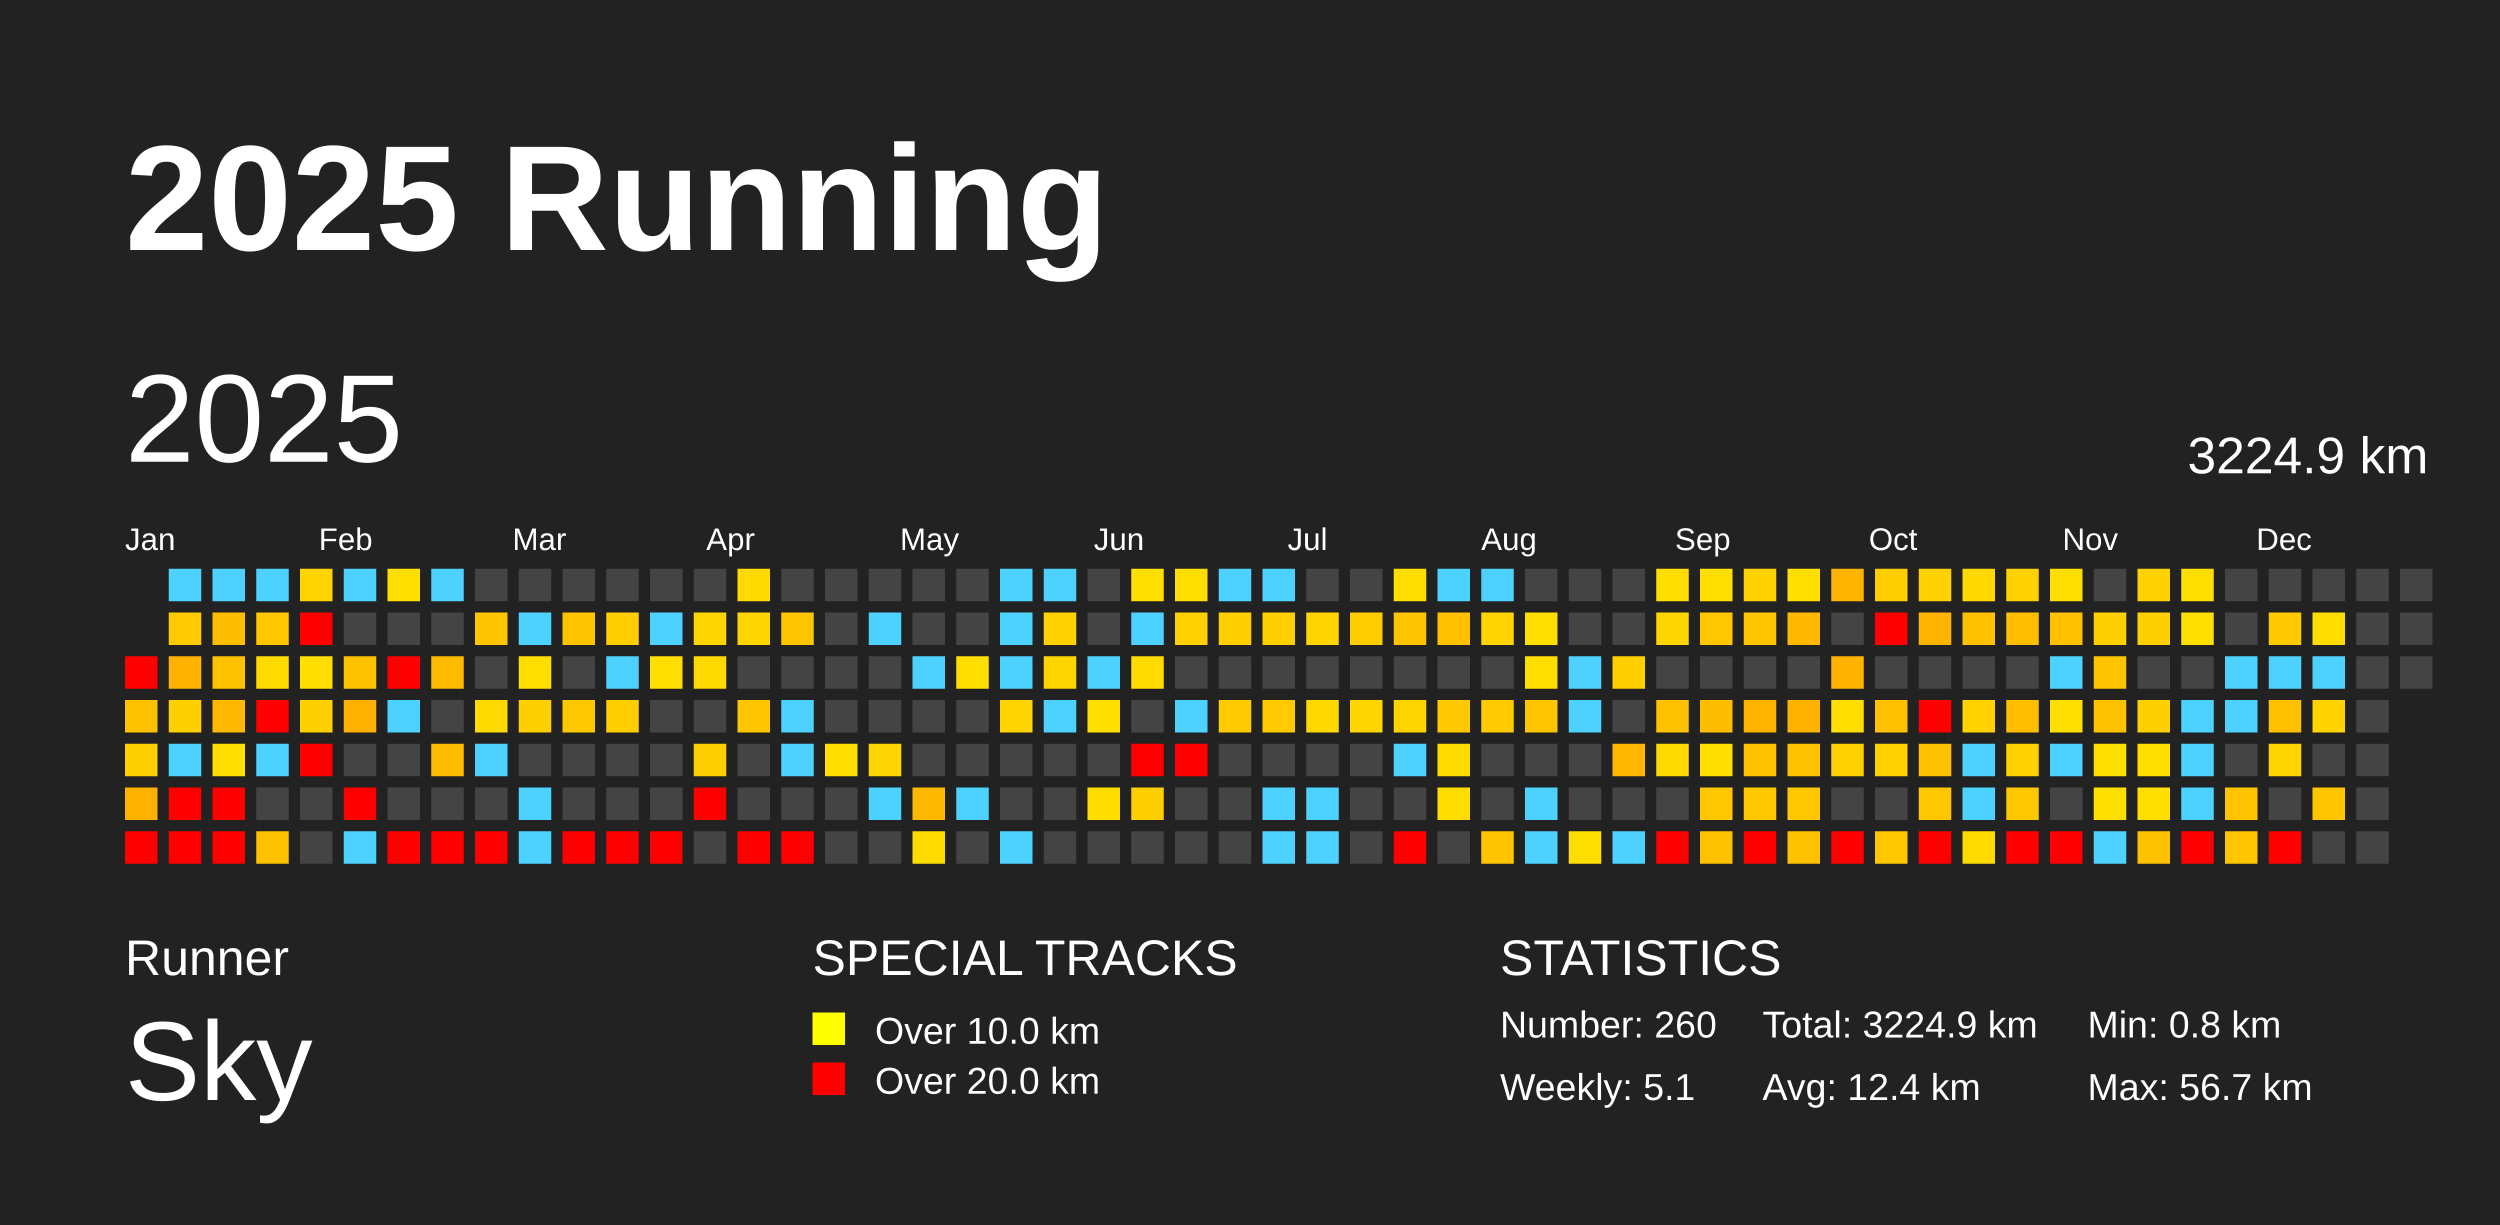
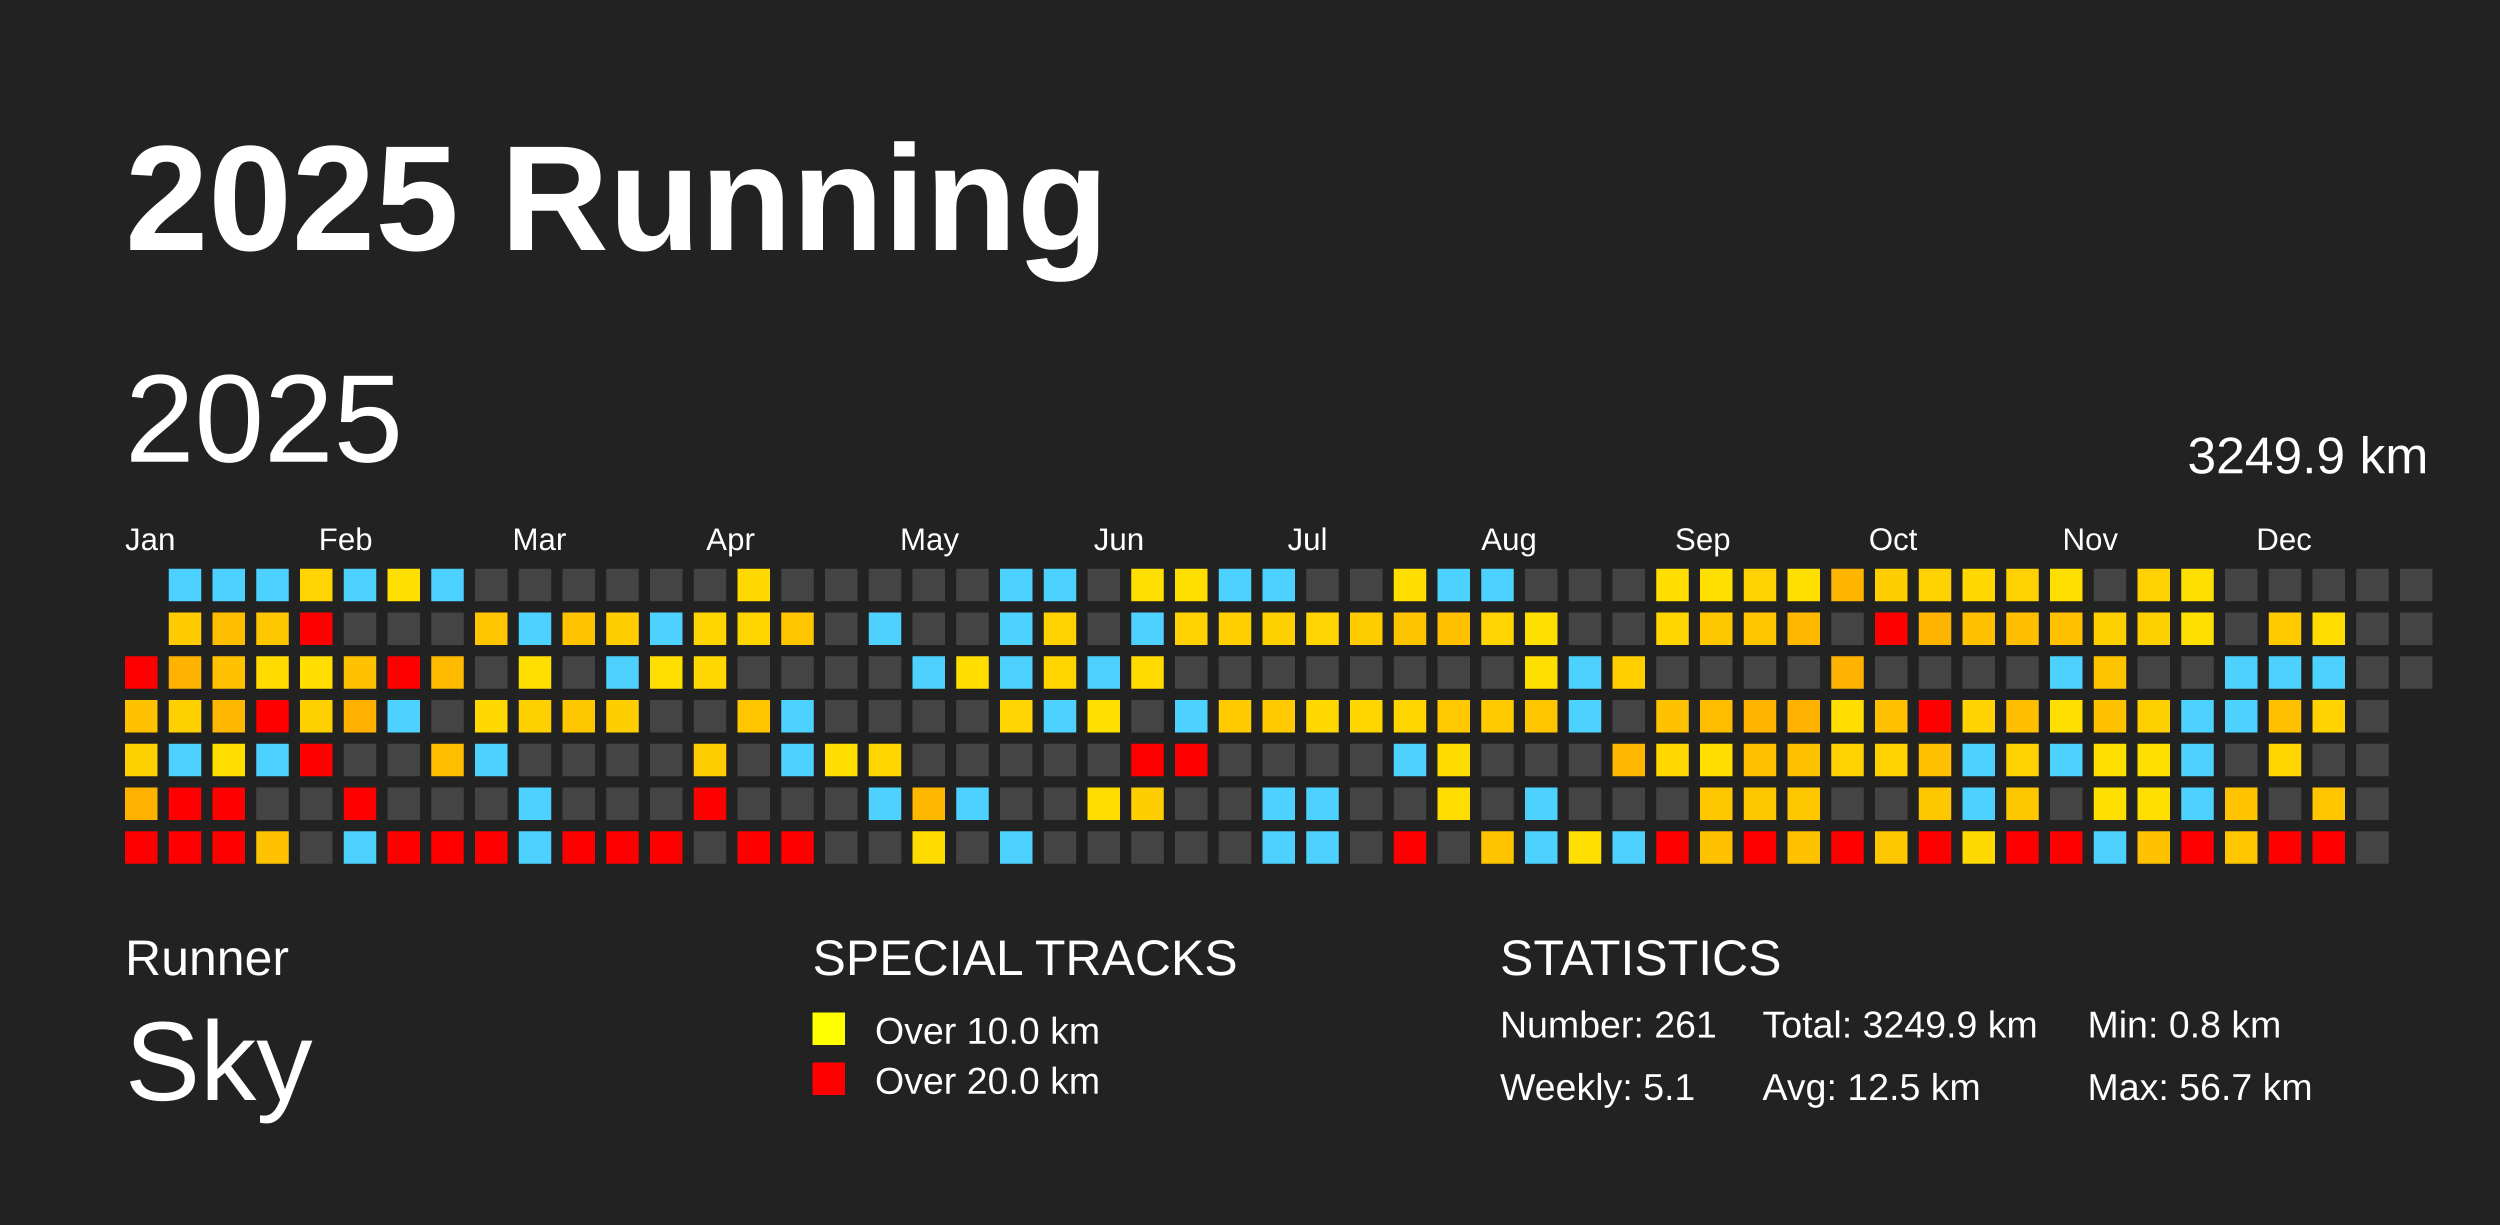
<svg xmlns="http://www.w3.org/2000/svg" baseProfile="full" height="98mm" version="1.1" viewBox="0,0,200,98" width="200mm">
  <defs />
  <rect fill="#222222" height="98" width="200" x="0" y="0" />
  <text fill="#FFFFFF" style="font-size:12px; font-family:Arial; font-weight:bold;" x="10" y="20">2025 Running</text>
  <text fill="#FFFFFF" style="font-size:4px; font-family:Arial" x="10" y="78">Runner</text>
  <text fill="#FFFFFF" style="font-size:9px; font-family:Arial" x="10" y="88">Sky</text>
  <text fill="#FFFFFF" style="font-size:4px; font-family:Arial" x="65" y="78">SPECIAL TRACKS</text>
  <rect fill="yellow" height="2.6" width="2.6" x="65" y="81" />
  <text fill="#FFFFFF" style="font-size:3px; font-family:Arial" x="70" y="83.5">Over 10.0 km</text>
  <rect fill="red" height="2.6" width="2.6" x="65" y="85" />
  <text fill="#FFFFFF" style="font-size:3px; font-family:Arial" x="70" y="87.5">Over 20.0 km</text>
  <text fill="#FFFFFF" style="font-size:4px; font-family:Arial" x="120" y="78">STATISTICS</text>
-   <text fill="#FFFFFF" style="font-size:3px; font-family:Arial" x="120" y="83">Number: 260</text>
+   <text fill="#FFFFFF" style="font-size:3px; font-family:Arial" x="120" y="83">Number: 261</text>
  <text fill="#FFFFFF" style="font-size:3px; font-family:Arial" x="120" y="88">Weekly: 5.1</text>
-   <text fill="#FFFFFF" style="font-size:3px; font-family:Arial" x="141" y="83">Total: 3224.9 km</text>
-   <text fill="#FFFFFF" style="font-size:3px; font-family:Arial" x="141" y="88">Avg: 12.4 km</text>
+   <text fill="#FFFFFF" style="font-size:3px; font-family:Arial" x="141" y="83">Total: 3249.9 km</text>
+   <text fill="#FFFFFF" style="font-size:3px; font-family:Arial" x="141" y="88">Avg: 12.5 km</text>
  <text fill="#FFFFFF" style="font-size:3px; font-family:Arial" x="167" y="83">Min: 0.8 km</text>
  <text fill="#FFFFFF" style="font-size:3px; font-family:Arial" x="167" y="88">Max: 56.7 km</text>
  <text dominant-baseline="hanging" fill="#FFFFFF" style="font-size:10.0px; font-family:Arial;" x="10" y="30">2025</text>
-   <text dominant-baseline="hanging" fill="#FFFFFF" style="font-size:4.125px; font-family:Arial;" x="175" y="35">3224.9 km</text>
+   <text dominant-baseline="hanging" fill="#FFFFFF" style="font-size:4.125px; font-family:Arial;" x="175" y="35">3249.9 km</text>
  <text fill="#FFFFFF" style="font-size:2.5px; font-family:Arial" x="10.0" y="44">Jan</text>
  <text fill="#FFFFFF" style="font-size:2.5px; font-family:Arial" x="25.5" y="44">Feb</text>
  <text fill="#FFFFFF" style="font-size:2.5px; font-family:Arial" x="41.0" y="44">Mar</text>
  <text fill="#FFFFFF" style="font-size:2.5px; font-family:Arial" x="56.5" y="44">Apr</text>
  <text fill="#FFFFFF" style="font-size:2.5px; font-family:Arial" x="72.0" y="44">May</text>
  <text fill="#FFFFFF" style="font-size:2.5px; font-family:Arial" x="87.5" y="44">Jun</text>
  <text fill="#FFFFFF" style="font-size:2.5px; font-family:Arial" x="103.0" y="44">Jul</text>
  <text fill="#FFFFFF" style="font-size:2.5px; font-family:Arial" x="118.5" y="44">Aug</text>
  <text fill="#FFFFFF" style="font-size:2.5px; font-family:Arial" x="134.0" y="44">Sep</text>
  <text fill="#FFFFFF" style="font-size:2.5px; font-family:Arial" x="149.5" y="44">Oct</text>
  <text fill="#FFFFFF" style="font-size:2.5px; font-family:Arial" x="165.0" y="44">Nov</text>
  <text fill="#FFFFFF" style="font-size:2.5px; font-family:Arial" x="180.5" y="44">Dec</text>
  <rect fill="red" height="2.6" width="2.6" x="10.0" y="52.5" />
  <rect fill="#ffc200" height="2.6" width="2.6" x="10.0" y="56.0" />
  <rect fill="#ffd000" height="2.6" width="2.6" x="10.0" y="59.5" />
  <rect fill="#ffb100" height="2.6" width="2.6" x="10.0" y="63.0" />
  <rect fill="red" height="2.6" width="2.6" x="10.0" y="66.5" />
  <rect fill="#4dd2ff" height="2.6" width="2.6" x="13.5" y="45.5" />
  <rect fill="#ffcb00" height="2.6" width="2.6" x="13.5" y="49.0" />
  <rect fill="#ffb300" height="2.6" width="2.6" x="13.5" y="52.5" />
  <rect fill="#ffd000" height="2.6" width="2.6" x="13.5" y="56.0" />
  <rect fill="#4dd2ff" height="2.6" width="2.6" x="13.5" y="59.5" />
  <rect fill="red" height="2.6" width="2.6" x="13.5" y="63.0" />
  <rect fill="red" height="2.6" width="2.6" x="13.5" y="66.5" />
  <rect fill="#4dd2ff" height="2.6" width="2.6" x="17.0" y="45.5" />
  <rect fill="#ffbd00" height="2.6" width="2.6" x="17.0" y="49.0" />
  <rect fill="#ffc200" height="2.6" width="2.6" x="17.0" y="52.5" />
  <rect fill="#ffb800" height="2.6" width="2.6" x="17.0" y="56.0" />
  <rect fill="#ffde00" height="2.6" width="2.6" x="17.0" y="59.5" />
  <rect fill="red" height="2.6" width="2.6" x="17.0" y="63.0" />
  <rect fill="red" height="2.6" width="2.6" x="17.0" y="66.5" />
  <rect fill="#4dd2ff" height="2.6" width="2.6" x="20.5" y="45.5" />
  <rect fill="#ffc700" height="2.6" width="2.6" x="20.5" y="49.0" />
  <rect fill="#ffdb00" height="2.6" width="2.6" x="20.5" y="52.5" />
  <rect fill="red" height="2.6" width="2.6" x="20.5" y="56.0" />
  <rect fill="#4dd2ff" height="2.6" width="2.6" x="20.5" y="59.5" />
  <rect fill="#444444" height="2.6" width="2.6" x="20.5" y="63.0" />
  <rect fill="#ffc200" height="2.6" width="2.6" x="20.5" y="66.5" />
  <rect fill="#ffd400" height="2.6" width="2.6" x="24.0" y="45.5" />
  <rect fill="red" height="2.6" width="2.6" x="24.0" y="49.0" />
  <rect fill="#ffde00" height="2.6" width="2.6" x="24.0" y="52.5" />
  <rect fill="#ffd000" height="2.6" width="2.6" x="24.0" y="56.0" />
  <rect fill="red" height="2.6" width="2.6" x="24.0" y="59.5" />
  <rect fill="#444444" height="2.6" width="2.6" x="24.0" y="63.0" />
  <rect fill="#444444" height="2.6" width="2.6" x="24.0" y="66.5" />
  <rect fill="#4dd2ff" height="2.6" width="2.6" x="27.5" y="45.5" />
  <rect fill="#444444" height="2.6" width="2.6" x="27.5" y="49.0" />
  <rect fill="#ffc200" height="2.6" width="2.6" x="27.5" y="52.5" />
  <rect fill="#ffb000" height="2.6" width="2.6" x="27.5" y="56.0" />
  <rect fill="#444444" height="2.6" width="2.6" x="27.5" y="59.5" />
  <rect fill="red" height="2.6" width="2.6" x="27.5" y="63.0" />
  <rect fill="#4dd2ff" height="2.6" width="2.6" x="27.5" y="66.5" />
  <rect fill="#ffdf00" height="2.6" width="2.6" x="31.0" y="45.5" />
  <rect fill="#444444" height="2.6" width="2.6" x="31.0" y="49.0" />
  <rect fill="red" height="2.6" width="2.6" x="31.0" y="52.5" />
  <rect fill="#4dd2ff" height="2.6" width="2.6" x="31.0" y="56.0" />
  <rect fill="#444444" height="2.6" width="2.6" x="31.0" y="59.5" />
  <rect fill="#444444" height="2.6" width="2.6" x="31.0" y="63.0" />
  <rect fill="red" height="2.6" width="2.6" x="31.0" y="66.5" />
  <rect fill="#4dd2ff" height="2.6" width="2.6" x="34.5" y="45.5" />
  <rect fill="#444444" height="2.6" width="2.6" x="34.5" y="49.0" />
  <rect fill="#ffbb00" height="2.6" width="2.6" x="34.5" y="52.5" />
  <rect fill="#444444" height="2.6" width="2.6" x="34.5" y="56.0" />
  <rect fill="#ffbd00" height="2.6" width="2.6" x="34.5" y="59.5" />
  <rect fill="#444444" height="2.6" width="2.6" x="34.5" y="63.0" />
  <rect fill="red" height="2.6" width="2.6" x="34.5" y="66.5" />
  <rect fill="#444444" height="2.6" width="2.6" x="38.0" y="45.5" />
  <rect fill="#ffc500" height="2.6" width="2.6" x="38.0" y="49.0" />
  <rect fill="#444444" height="2.6" width="2.6" x="38.0" y="52.5" />
  <rect fill="#ffd900" height="2.6" width="2.6" x="38.0" y="56.0" />
  <rect fill="#4dd2ff" height="2.6" width="2.6" x="38.0" y="59.5" />
  <rect fill="#444444" height="2.6" width="2.6" x="38.0" y="63.0" />
  <rect fill="red" height="2.6" width="2.6" x="38.0" y="66.5" />
  <rect fill="#444444" height="2.6" width="2.6" x="41.5" y="45.5" />
  <rect fill="#4dd2ff" height="2.6" width="2.6" x="41.5" y="49.0" />
  <rect fill="#ffdf00" height="2.6" width="2.6" x="41.5" y="52.5" />
  <rect fill="#ffd000" height="2.6" width="2.6" x="41.5" y="56.0" />
  <rect fill="#444444" height="2.6" width="2.6" x="41.5" y="59.5" />
  <rect fill="#4dd2ff" height="2.6" width="2.6" x="41.5" y="63.0" />
  <rect fill="#4dd2ff" height="2.6" width="2.6" x="41.5" y="66.5" />
  <rect fill="#444444" height="2.6" width="2.6" x="45.0" y="45.5" />
  <rect fill="#ffc300" height="2.6" width="2.6" x="45.0" y="49.0" />
  <rect fill="#444444" height="2.6" width="2.6" x="45.0" y="52.5" />
  <rect fill="#ffc700" height="2.6" width="2.6" x="45.0" y="56.0" />
  <rect fill="#444444" height="2.6" width="2.6" x="45.0" y="59.5" />
  <rect fill="#444444" height="2.6" width="2.6" x="45.0" y="63.0" />
  <rect fill="red" height="2.6" width="2.6" x="45.0" y="66.5" />
  <rect fill="#444444" height="2.6" width="2.6" x="48.5" y="45.5" />
  <rect fill="#ffcd00" height="2.6" width="2.6" x="48.5" y="49.0" />
  <rect fill="#4dd2ff" height="2.6" width="2.6" x="48.5" y="52.5" />
  <rect fill="#ffce00" height="2.6" width="2.6" x="48.5" y="56.0" />
  <rect fill="#444444" height="2.6" width="2.6" x="48.5" y="59.5" />
  <rect fill="#444444" height="2.6" width="2.6" x="48.5" y="63.0" />
  <rect fill="red" height="2.6" width="2.6" x="48.5" y="66.5" />
  <rect fill="#444444" height="2.6" width="2.6" x="52.0" y="45.5" />
  <rect fill="#4dd2ff" height="2.6" width="2.6" x="52.0" y="49.0" />
  <rect fill="#ffdf00" height="2.6" width="2.6" x="52.0" y="52.5" />
  <rect fill="#444444" height="2.6" width="2.6" x="52.0" y="56.0" />
  <rect fill="#444444" height="2.6" width="2.6" x="52.0" y="59.5" />
  <rect fill="#444444" height="2.6" width="2.6" x="52.0" y="63.0" />
  <rect fill="red" height="2.6" width="2.6" x="52.0" y="66.5" />
  <rect fill="#444444" height="2.6" width="2.6" x="55.5" y="45.5" />
  <rect fill="#ffd500" height="2.6" width="2.6" x="55.5" y="49.0" />
  <rect fill="#ffd900" height="2.6" width="2.6" x="55.5" y="52.5" />
  <rect fill="#444444" height="2.6" width="2.6" x="55.5" y="56.0" />
  <rect fill="#ffce00" height="2.6" width="2.6" x="55.5" y="59.5" />
  <rect fill="red" height="2.6" width="2.6" x="55.5" y="63.0" />
  <rect fill="#444444" height="2.6" width="2.6" x="55.5" y="66.5" />
  <rect fill="#ffd900" height="2.6" width="2.6" x="59.0" y="45.5" />
  <rect fill="#ffd500" height="2.6" width="2.6" x="59.0" y="49.0" />
  <rect fill="#444444" height="2.6" width="2.6" x="59.0" y="52.5" />
  <rect fill="#ffc600" height="2.6" width="2.6" x="59.0" y="56.0" />
  <rect fill="#444444" height="2.6" width="2.6" x="59.0" y="59.5" />
  <rect fill="#444444" height="2.6" width="2.6" x="59.0" y="63.0" />
  <rect fill="red" height="2.6" width="2.6" x="59.0" y="66.5" />
  <rect fill="#444444" height="2.6" width="2.6" x="62.5" y="45.5" />
  <rect fill="#ffc600" height="2.6" width="2.6" x="62.5" y="49.0" />
  <rect fill="#444444" height="2.6" width="2.6" x="62.5" y="52.5" />
  <rect fill="#4dd2ff" height="2.6" width="2.6" x="62.5" y="56.0" />
  <rect fill="#4dd2ff" height="2.6" width="2.6" x="62.5" y="59.5" />
  <rect fill="#444444" height="2.6" width="2.6" x="62.5" y="63.0" />
  <rect fill="red" height="2.6" width="2.6" x="62.5" y="66.5" />
  <rect fill="#444444" height="2.6" width="2.6" x="66.0" y="45.5" />
  <rect fill="#444444" height="2.6" width="2.6" x="66.0" y="49.0" />
  <rect fill="#444444" height="2.6" width="2.6" x="66.0" y="52.5" />
  <rect fill="#444444" height="2.6" width="2.6" x="66.0" y="56.0" />
  <rect fill="#ffde00" height="2.6" width="2.6" x="66.0" y="59.5" />
  <rect fill="#444444" height="2.6" width="2.6" x="66.0" y="63.0" />
  <rect fill="#444444" height="2.6" width="2.6" x="66.0" y="66.5" />
  <rect fill="#444444" height="2.6" width="2.6" x="69.5" y="45.5" />
  <rect fill="#4dd2ff" height="2.6" width="2.6" x="69.5" y="49.0" />
  <rect fill="#444444" height="2.6" width="2.6" x="69.5" y="52.5" />
  <rect fill="#444444" height="2.6" width="2.6" x="69.5" y="56.0" />
  <rect fill="#ffd600" height="2.6" width="2.6" x="69.5" y="59.5" />
  <rect fill="#4dd2ff" height="2.6" width="2.6" x="69.5" y="63.0" />
  <rect fill="#444444" height="2.6" width="2.6" x="69.5" y="66.5" />
  <rect fill="#444444" height="2.6" width="2.6" x="73.0" y="45.5" />
  <rect fill="#444444" height="2.6" width="2.6" x="73.0" y="49.0" />
  <rect fill="#4dd2ff" height="2.6" width="2.6" x="73.0" y="52.5" />
  <rect fill="#444444" height="2.6" width="2.6" x="73.0" y="56.0" />
  <rect fill="#444444" height="2.6" width="2.6" x="73.0" y="59.5" />
  <rect fill="#ffb800" height="2.6" width="2.6" x="73.0" y="63.0" />
  <rect fill="#ffdc00" height="2.6" width="2.6" x="73.0" y="66.5" />
  <rect fill="#444444" height="2.6" width="2.6" x="76.5" y="45.5" />
  <rect fill="#444444" height="2.6" width="2.6" x="76.5" y="49.0" />
  <rect fill="#ffde00" height="2.6" width="2.6" x="76.5" y="52.5" />
  <rect fill="#444444" height="2.6" width="2.6" x="76.5" y="56.0" />
  <rect fill="#444444" height="2.6" width="2.6" x="76.5" y="59.5" />
  <rect fill="#4dd2ff" height="2.6" width="2.6" x="76.5" y="63.0" />
  <rect fill="#444444" height="2.6" width="2.6" x="76.5" y="66.5" />
  <rect fill="#4dd2ff" height="2.6" width="2.6" x="80.0" y="45.5" />
  <rect fill="#4dd2ff" height="2.6" width="2.6" x="80.0" y="49.0" />
  <rect fill="#4dd2ff" height="2.6" width="2.6" x="80.0" y="52.5" />
  <rect fill="#ffd400" height="2.6" width="2.6" x="80.0" y="56.0" />
  <rect fill="#444444" height="2.6" width="2.6" x="80.0" y="59.5" />
  <rect fill="#444444" height="2.6" width="2.6" x="80.0" y="63.0" />
  <rect fill="#4dd2ff" height="2.6" width="2.6" x="80.0" y="66.5" />
  <rect fill="#4dd2ff" height="2.6" width="2.6" x="83.5" y="45.5" />
  <rect fill="#ffd100" height="2.6" width="2.6" x="83.5" y="49.0" />
  <rect fill="#ffd500" height="2.6" width="2.6" x="83.5" y="52.5" />
  <rect fill="#4dd2ff" height="2.6" width="2.6" x="83.5" y="56.0" />
  <rect fill="#444444" height="2.6" width="2.6" x="83.5" y="59.5" />
  <rect fill="#444444" height="2.6" width="2.6" x="83.5" y="63.0" />
  <rect fill="#444444" height="2.6" width="2.6" x="83.5" y="66.5" />
  <rect fill="#444444" height="2.6" width="2.6" x="87.0" y="45.5" />
  <rect fill="#444444" height="2.6" width="2.6" x="87.0" y="49.0" />
  <rect fill="#4dd2ff" height="2.6" width="2.6" x="87.0" y="52.5" />
  <rect fill="#ffdf00" height="2.6" width="2.6" x="87.0" y="56.0" />
  <rect fill="#444444" height="2.6" width="2.6" x="87.0" y="59.5" />
  <rect fill="#ffdd00" height="2.6" width="2.6" x="87.0" y="63.0" />
  <rect fill="#444444" height="2.6" width="2.6" x="87.0" y="66.5" />
  <rect fill="#ffdf00" height="2.6" width="2.6" x="90.5" y="45.5" />
  <rect fill="#4dd2ff" height="2.6" width="2.6" x="90.5" y="49.0" />
  <rect fill="#ffdb00" height="2.6" width="2.6" x="90.5" y="52.5" />
  <rect fill="#444444" height="2.6" width="2.6" x="90.5" y="56.0" />
  <rect fill="red" height="2.6" width="2.6" x="90.5" y="59.5" />
  <rect fill="#ffce00" height="2.6" width="2.6" x="90.5" y="63.0" />
  <rect fill="#444444" height="2.6" width="2.6" x="90.5" y="66.5" />
  <rect fill="#ffdf00" height="2.6" width="2.6" x="94.0" y="45.5" />
  <rect fill="#ffd100" height="2.6" width="2.6" x="94.0" y="49.0" />
  <rect fill="#444444" height="2.6" width="2.6" x="94.0" y="52.5" />
  <rect fill="#4dd2ff" height="2.6" width="2.6" x="94.0" y="56.0" />
  <rect fill="red" height="2.6" width="2.6" x="94.0" y="59.5" />
  <rect fill="#444444" height="2.6" width="2.6" x="94.0" y="63.0" />
  <rect fill="#444444" height="2.6" width="2.6" x="94.0" y="66.5" />
  <rect fill="#4dd2ff" height="2.6" width="2.6" x="97.5" y="45.5" />
  <rect fill="#ffcf00" height="2.6" width="2.6" x="97.5" y="49.0" />
  <rect fill="#444444" height="2.6" width="2.6" x="97.5" y="52.5" />
  <rect fill="#ffca00" height="2.6" width="2.6" x="97.5" y="56.0" />
  <rect fill="#444444" height="2.6" width="2.6" x="97.5" y="59.5" />
  <rect fill="#444444" height="2.6" width="2.6" x="97.5" y="63.0" />
  <rect fill="#444444" height="2.6" width="2.6" x="97.5" y="66.5" />
  <rect fill="#4dd2ff" height="2.6" width="2.6" x="101.0" y="45.5" />
  <rect fill="#ffd000" height="2.6" width="2.6" x="101.0" y="49.0" />
  <rect fill="#444444" height="2.6" width="2.6" x="101.0" y="52.5" />
  <rect fill="#ffca00" height="2.6" width="2.6" x="101.0" y="56.0" />
  <rect fill="#444444" height="2.6" width="2.6" x="101.0" y="59.5" />
  <rect fill="#4dd2ff" height="2.6" width="2.6" x="101.0" y="63.0" />
  <rect fill="#4dd2ff" height="2.6" width="2.6" x="101.0" y="66.5" />
  <rect fill="#444444" height="2.6" width="2.6" x="104.5" y="45.5" />
  <rect fill="#ffd400" height="2.6" width="2.6" x="104.5" y="49.0" />
  <rect fill="#444444" height="2.6" width="2.6" x="104.5" y="52.5" />
  <rect fill="#ffd800" height="2.6" width="2.6" x="104.5" y="56.0" />
  <rect fill="#444444" height="2.6" width="2.6" x="104.5" y="59.5" />
  <rect fill="#4dd2ff" height="2.6" width="2.6" x="104.5" y="63.0" />
  <rect fill="#4dd2ff" height="2.6" width="2.6" x="104.5" y="66.5" />
  <rect fill="#444444" height="2.6" width="2.6" x="108.0" y="45.5" />
  <rect fill="#ffcc00" height="2.6" width="2.6" x="108.0" y="49.0" />
  <rect fill="#444444" height="2.6" width="2.6" x="108.0" y="52.5" />
  <rect fill="#ffd600" height="2.6" width="2.6" x="108.0" y="56.0" />
  <rect fill="#444444" height="2.6" width="2.6" x="108.0" y="59.5" />
  <rect fill="#444444" height="2.6" width="2.6" x="108.0" y="63.0" />
  <rect fill="#444444" height="2.6" width="2.6" x="108.0" y="66.5" />
  <rect fill="#ffde00" height="2.6" width="2.6" x="111.5" y="45.5" />
  <rect fill="#ffc400" height="2.6" width="2.6" x="111.5" y="49.0" />
  <rect fill="#444444" height="2.6" width="2.6" x="111.5" y="52.5" />
  <rect fill="#ffd500" height="2.6" width="2.6" x="111.5" y="56.0" />
  <rect fill="#4dd2ff" height="2.6" width="2.6" x="111.5" y="59.5" />
  <rect fill="#444444" height="2.6" width="2.6" x="111.5" y="63.0" />
  <rect fill="red" height="2.6" width="2.6" x="111.5" y="66.5" />
  <rect fill="#4dd2ff" height="2.6" width="2.6" x="115.0" y="45.5" />
  <rect fill="#ffc100" height="2.6" width="2.6" x="115.0" y="49.0" />
  <rect fill="#444444" height="2.6" width="2.6" x="115.0" y="52.5" />
  <rect fill="#ffc800" height="2.6" width="2.6" x="115.0" y="56.0" />
  <rect fill="#ffdc00" height="2.6" width="2.6" x="115.0" y="59.5" />
  <rect fill="#ffdd00" height="2.6" width="2.6" x="115.0" y="63.0" />
  <rect fill="#444444" height="2.6" width="2.6" x="115.0" y="66.5" />
  <rect fill="#4dd2ff" height="2.6" width="2.6" x="118.5" y="45.5" />
  <rect fill="#ffd400" height="2.6" width="2.6" x="118.5" y="49.0" />
  <rect fill="#444444" height="2.6" width="2.6" x="118.5" y="52.5" />
  <rect fill="#ffca00" height="2.6" width="2.6" x="118.5" y="56.0" />
  <rect fill="#444444" height="2.6" width="2.6" x="118.5" y="59.5" />
  <rect fill="#444444" height="2.6" width="2.6" x="118.5" y="63.0" />
  <rect fill="#ffc400" height="2.6" width="2.6" x="118.5" y="66.5" />
  <rect fill="#444444" height="2.6" width="2.6" x="122.0" y="45.5" />
  <rect fill="#ffdf00" height="2.6" width="2.6" x="122.0" y="49.0" />
  <rect fill="#ffdf00" height="2.6" width="2.6" x="122.0" y="52.5" />
  <rect fill="#ffc600" height="2.6" width="2.6" x="122.0" y="56.0" />
  <rect fill="#444444" height="2.6" width="2.6" x="122.0" y="59.5" />
  <rect fill="#4dd2ff" height="2.6" width="2.6" x="122.0" y="63.0" />
  <rect fill="#4dd2ff" height="2.6" width="2.6" x="122.0" y="66.5" />
  <rect fill="#444444" height="2.6" width="2.6" x="125.5" y="45.5" />
  <rect fill="#444444" height="2.6" width="2.6" x="125.5" y="49.0" />
  <rect fill="#4dd2ff" height="2.6" width="2.6" x="125.5" y="52.5" />
  <rect fill="#4dd2ff" height="2.6" width="2.6" x="125.5" y="56.0" />
  <rect fill="#444444" height="2.6" width="2.6" x="125.5" y="59.5" />
  <rect fill="#444444" height="2.6" width="2.6" x="125.5" y="63.0" />
  <rect fill="#ffdf00" height="2.6" width="2.6" x="125.5" y="66.5" />
  <rect fill="#444444" height="2.6" width="2.6" x="129.0" y="45.5" />
  <rect fill="#444444" height="2.6" width="2.6" x="129.0" y="49.0" />
  <rect fill="#ffcf00" height="2.6" width="2.6" x="129.0" y="52.5" />
  <rect fill="#444444" height="2.6" width="2.6" x="129.0" y="56.0" />
  <rect fill="#ffb700" height="2.6" width="2.6" x="129.0" y="59.5" />
  <rect fill="#444444" height="2.6" width="2.6" x="129.0" y="63.0" />
  <rect fill="#4dd2ff" height="2.6" width="2.6" x="129.0" y="66.5" />
  <rect fill="#ffde00" height="2.6" width="2.6" x="132.5" y="45.5" />
  <rect fill="#ffd500" height="2.6" width="2.6" x="132.5" y="49.0" />
  <rect fill="#444444" height="2.6" width="2.6" x="132.5" y="52.5" />
  <rect fill="#ffc200" height="2.6" width="2.6" x="132.5" y="56.0" />
  <rect fill="#ffd900" height="2.6" width="2.6" x="132.5" y="59.5" />
  <rect fill="#444444" height="2.6" width="2.6" x="132.5" y="63.0" />
  <rect fill="red" height="2.6" width="2.6" x="132.5" y="66.5" />
  <rect fill="#ffdf00" height="2.6" width="2.6" x="136.0" y="45.5" />
  <rect fill="#ffc700" height="2.6" width="2.6" x="136.0" y="49.0" />
  <rect fill="#444444" height="2.6" width="2.6" x="136.0" y="52.5" />
  <rect fill="#ffbd00" height="2.6" width="2.6" x="136.0" y="56.0" />
  <rect fill="#ffde00" height="2.6" width="2.6" x="136.0" y="59.5" />
  <rect fill="#ffc700" height="2.6" width="2.6" x="136.0" y="63.0" />
  <rect fill="#ffc200" height="2.6" width="2.6" x="136.0" y="66.5" />
  <rect fill="#ffd100" height="2.6" width="2.6" x="139.5" y="45.5" />
  <rect fill="#ffc600" height="2.6" width="2.6" x="139.5" y="49.0" />
  <rect fill="#444444" height="2.6" width="2.6" x="139.5" y="52.5" />
  <rect fill="#ffb400" height="2.6" width="2.6" x="139.5" y="56.0" />
  <rect fill="#ffc200" height="2.6" width="2.6" x="139.5" y="59.5" />
  <rect fill="#ffc700" height="2.6" width="2.6" x="139.5" y="63.0" />
  <rect fill="red" height="2.6" width="2.6" x="139.5" y="66.5" />
  <rect fill="#ffdf00" height="2.6" width="2.6" x="143.0" y="45.5" />
  <rect fill="#ffb700" height="2.6" width="2.6" x="143.0" y="49.0" />
  <rect fill="#444444" height="2.6" width="2.6" x="143.0" y="52.5" />
  <rect fill="#ffb300" height="2.6" width="2.6" x="143.0" y="56.0" />
  <rect fill="#ffc200" height="2.6" width="2.6" x="143.0" y="59.5" />
  <rect fill="#ffc700" height="2.6" width="2.6" x="143.0" y="63.0" />
  <rect fill="#ffc200" height="2.6" width="2.6" x="143.0" y="66.5" />
  <rect fill="#ffb500" height="2.6" width="2.6" x="146.5" y="45.5" />
  <rect fill="#444444" height="2.6" width="2.6" x="146.5" y="49.0" />
  <rect fill="#ffb300" height="2.6" width="2.6" x="146.5" y="52.5" />
  <rect fill="#ffde00" height="2.6" width="2.6" x="146.5" y="56.0" />
  <rect fill="#ffd100" height="2.6" width="2.6" x="146.5" y="59.5" />
  <rect fill="#444444" height="2.6" width="2.6" x="146.5" y="63.0" />
  <rect fill="red" height="2.6" width="2.6" x="146.5" y="66.5" />
  <rect fill="#ffce00" height="2.6" width="2.6" x="150.0" y="45.5" />
  <rect fill="red" height="2.6" width="2.6" x="150.0" y="49.0" />
  <rect fill="#444444" height="2.6" width="2.6" x="150.0" y="52.5" />
  <rect fill="#ffc100" height="2.6" width="2.6" x="150.0" y="56.0" />
  <rect fill="#ffd100" height="2.6" width="2.6" x="150.0" y="59.5" />
  <rect fill="#444444" height="2.6" width="2.6" x="150.0" y="63.0" />
  <rect fill="#ffc700" height="2.6" width="2.6" x="150.0" y="66.5" />
  <rect fill="#ffd100" height="2.6" width="2.6" x="153.5" y="45.5" />
  <rect fill="#ffb400" height="2.6" width="2.6" x="153.5" y="49.0" />
  <rect fill="#444444" height="2.6" width="2.6" x="153.5" y="52.5" />
  <rect fill="red" height="2.6" width="2.6" x="153.5" y="56.0" />
  <rect fill="#ffc100" height="2.6" width="2.6" x="153.5" y="59.5" />
  <rect fill="#ffc700" height="2.6" width="2.6" x="153.5" y="63.0" />
  <rect fill="red" height="2.6" width="2.6" x="153.5" y="66.5" />
  <rect fill="#ffd800" height="2.6" width="2.6" x="157.0" y="45.5" />
  <rect fill="#ffc100" height="2.6" width="2.6" x="157.0" y="49.0" />
  <rect fill="#444444" height="2.6" width="2.6" x="157.0" y="52.5" />
  <rect fill="#ffd200" height="2.6" width="2.6" x="157.0" y="56.0" />
  <rect fill="#4dd2ff" height="2.6" width="2.6" x="157.0" y="59.5" />
  <rect fill="#4dd2ff" height="2.6" width="2.6" x="157.0" y="63.0" />
  <rect fill="#ffda00" height="2.6" width="2.6" x="157.0" y="66.5" />
  <rect fill="#ffd100" height="2.6" width="2.6" x="160.5" y="45.5" />
  <rect fill="#ffbf00" height="2.6" width="2.6" x="160.5" y="49.0" />
  <rect fill="#444444" height="2.6" width="2.6" x="160.5" y="52.5" />
  <rect fill="#ffbe00" height="2.6" width="2.6" x="160.5" y="56.0" />
  <rect fill="#ffd100" height="2.6" width="2.6" x="160.5" y="59.5" />
  <rect fill="#ffc700" height="2.6" width="2.6" x="160.5" y="63.0" />
  <rect fill="red" height="2.6" width="2.6" x="160.5" y="66.5" />
  <rect fill="#ffdf00" height="2.6" width="2.6" x="164.0" y="45.5" />
  <rect fill="#ffc000" height="2.6" width="2.6" x="164.0" y="49.0" />
  <rect fill="#4dd2ff" height="2.6" width="2.6" x="164.0" y="52.5" />
  <rect fill="#ffdf00" height="2.6" width="2.6" x="164.0" y="56.0" />
  <rect fill="#4dd2ff" height="2.6" width="2.6" x="164.0" y="59.5" />
  <rect fill="#444444" height="2.6" width="2.6" x="164.0" y="63.0" />
  <rect fill="red" height="2.6" width="2.6" x="164.0" y="66.5" />
  <rect fill="#444444" height="2.6" width="2.6" x="167.5" y="45.5" />
  <rect fill="#ffd000" height="2.6" width="2.6" x="167.5" y="49.0" />
  <rect fill="#ffc400" height="2.6" width="2.6" x="167.5" y="52.5" />
  <rect fill="#ffc200" height="2.6" width="2.6" x="167.5" y="56.0" />
  <rect fill="#ffdf00" height="2.6" width="2.6" x="167.5" y="59.5" />
  <rect fill="#ffdf00" height="2.6" width="2.6" x="167.5" y="63.0" />
  <rect fill="#4dd2ff" height="2.6" width="2.6" x="167.5" y="66.5" />
  <rect fill="#ffd100" height="2.6" width="2.6" x="171.0" y="45.5" />
  <rect fill="#ffd000" height="2.6" width="2.6" x="171.0" y="49.0" />
  <rect fill="#444444" height="2.6" width="2.6" x="171.0" y="52.5" />
  <rect fill="#ffd000" height="2.6" width="2.6" x="171.0" y="56.0" />
  <rect fill="#ffdf00" height="2.6" width="2.6" x="171.0" y="59.5" />
  <rect fill="#ffdf00" height="2.6" width="2.6" x="171.0" y="63.0" />
  <rect fill="#ffc200" height="2.6" width="2.6" x="171.0" y="66.5" />
  <rect fill="#ffdf00" height="2.6" width="2.6" x="174.5" y="45.5" />
  <rect fill="#ffdf00" height="2.6" width="2.6" x="174.5" y="49.0" />
  <rect fill="#444444" height="2.6" width="2.6" x="174.5" y="52.5" />
  <rect fill="#4dd2ff" height="2.6" width="2.6" x="174.5" y="56.0" />
  <rect fill="#4dd2ff" height="2.6" width="2.6" x="174.5" y="59.5" />
  <rect fill="#4dd2ff" height="2.6" width="2.6" x="174.5" y="63.0" />
  <rect fill="red" height="2.6" width="2.6" x="174.5" y="66.5" />
  <rect fill="#444444" height="2.6" width="2.6" x="178.0" y="45.5" />
  <rect fill="#444444" height="2.6" width="2.6" x="178.0" y="49.0" />
  <rect fill="#4dd2ff" height="2.6" width="2.6" x="178.0" y="52.5" />
  <rect fill="#4dd2ff" height="2.6" width="2.6" x="178.0" y="56.0" />
  <rect fill="#444444" height="2.6" width="2.6" x="178.0" y="59.5" />
  <rect fill="#ffc300" height="2.6" width="2.6" x="178.0" y="63.0" />
  <rect fill="#ffc600" height="2.6" width="2.6" x="178.0" y="66.5" />
  <rect fill="#444444" height="2.6" width="2.6" x="181.5" y="45.5" />
  <rect fill="#ffc900" height="2.6" width="2.6" x="181.5" y="49.0" />
  <rect fill="#4dd2ff" height="2.6" width="2.6" x="181.5" y="52.5" />
  <rect fill="#ffc000" height="2.6" width="2.6" x="181.5" y="56.0" />
  <rect fill="#ffd500" height="2.6" width="2.6" x="181.5" y="59.5" />
  <rect fill="#444444" height="2.6" width="2.6" x="181.5" y="63.0" />
  <rect fill="red" height="2.6" width="2.6" x="181.5" y="66.5" />
  <rect fill="#444444" height="2.6" width="2.6" x="185.0" y="45.5" />
  <rect fill="#ffdd00" height="2.6" width="2.6" x="185.0" y="49.0" />
  <rect fill="#4dd2ff" height="2.6" width="2.6" x="185.0" y="52.5" />
  <rect fill="#ffd300" height="2.6" width="2.6" x="185.0" y="56.0" />
  <rect fill="#444444" height="2.6" width="2.6" x="185.0" y="59.5" />
  <rect fill="#ffc600" height="2.6" width="2.6" x="185.0" y="63.0" />
-   <rect fill="#444444" height="2.6" width="2.6" x="185.0" y="66.5" />
+   <rect fill="red" height="2.6" width="2.6" x="185.0" y="66.5" />
  <rect fill="#444444" height="2.6" width="2.6" x="188.5" y="45.5" />
  <rect fill="#444444" height="2.6" width="2.6" x="188.5" y="49.0" />
  <rect fill="#444444" height="2.6" width="2.6" x="188.5" y="52.5" />
  <rect fill="#444444" height="2.6" width="2.6" x="188.5" y="56.0" />
  <rect fill="#444444" height="2.6" width="2.6" x="188.5" y="59.5" />
  <rect fill="#444444" height="2.6" width="2.6" x="188.5" y="63.0" />
  <rect fill="#444444" height="2.6" width="2.6" x="188.5" y="66.5" />
  <rect fill="#444444" height="2.6" width="2.6" x="192.0" y="45.5" />
  <rect fill="#444444" height="2.6" width="2.6" x="192.0" y="49.0" />
  <rect fill="#444444" height="2.6" width="2.6" x="192.0" y="52.5" />
</svg>
